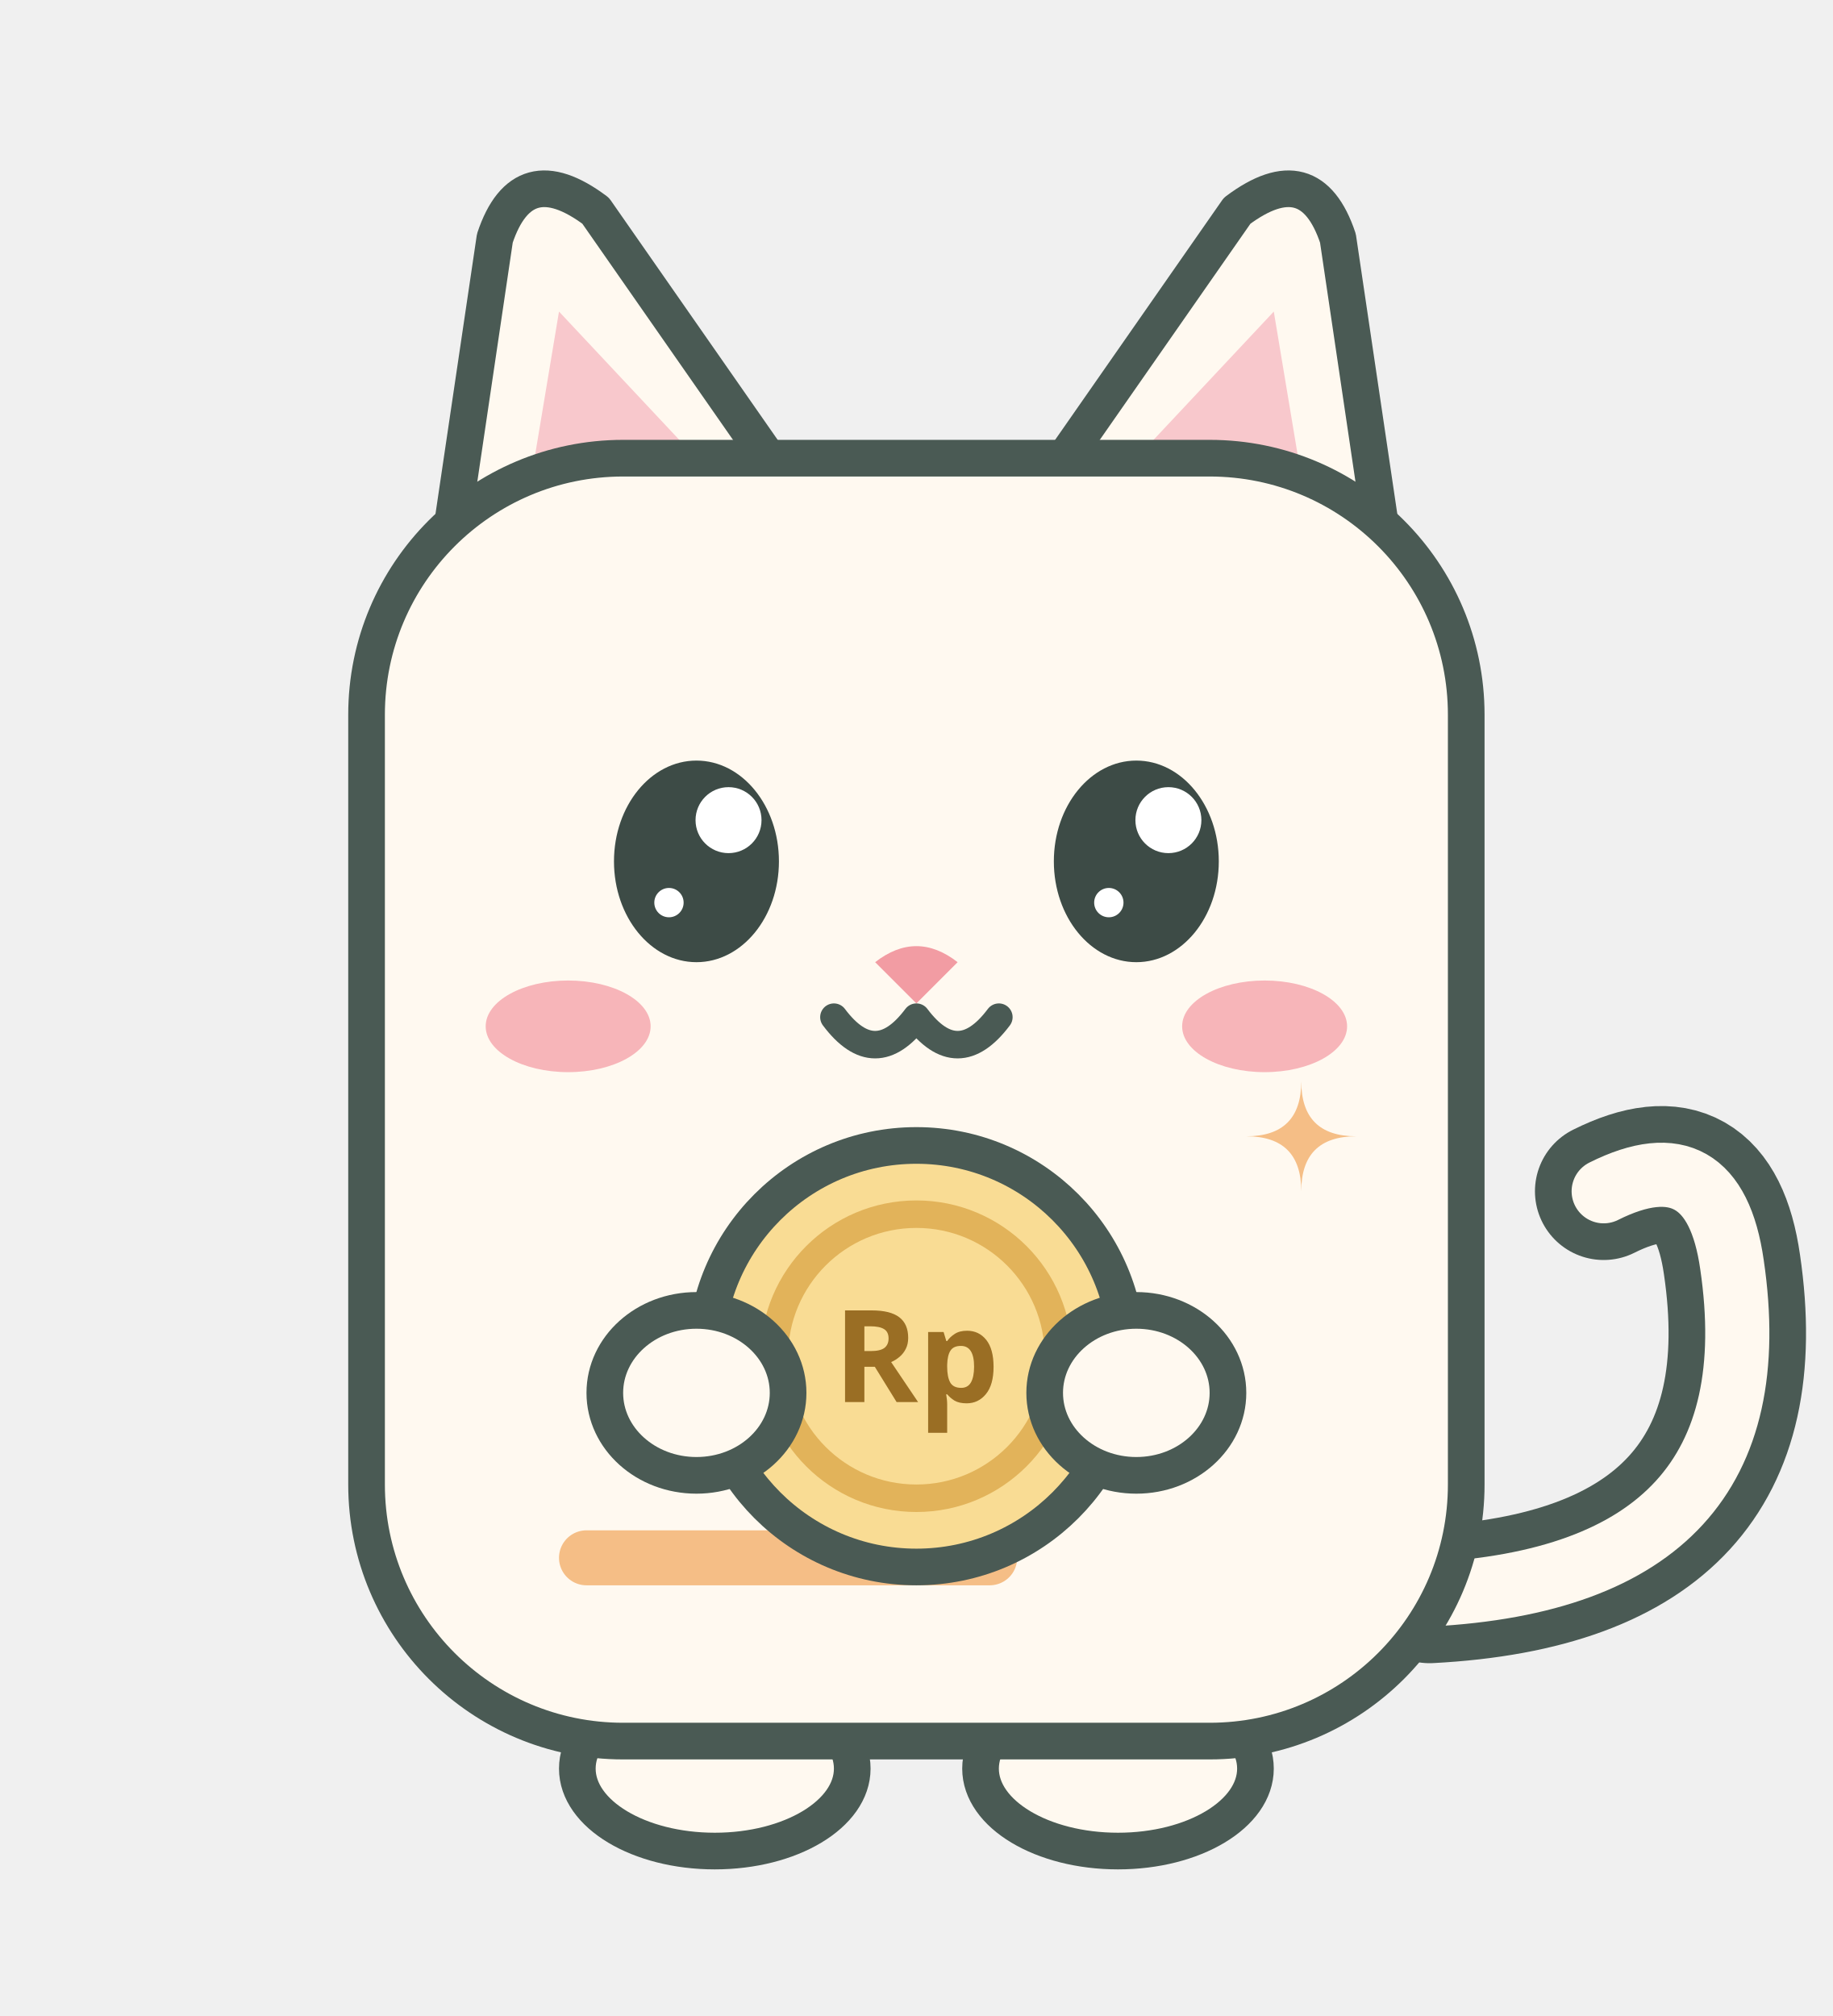
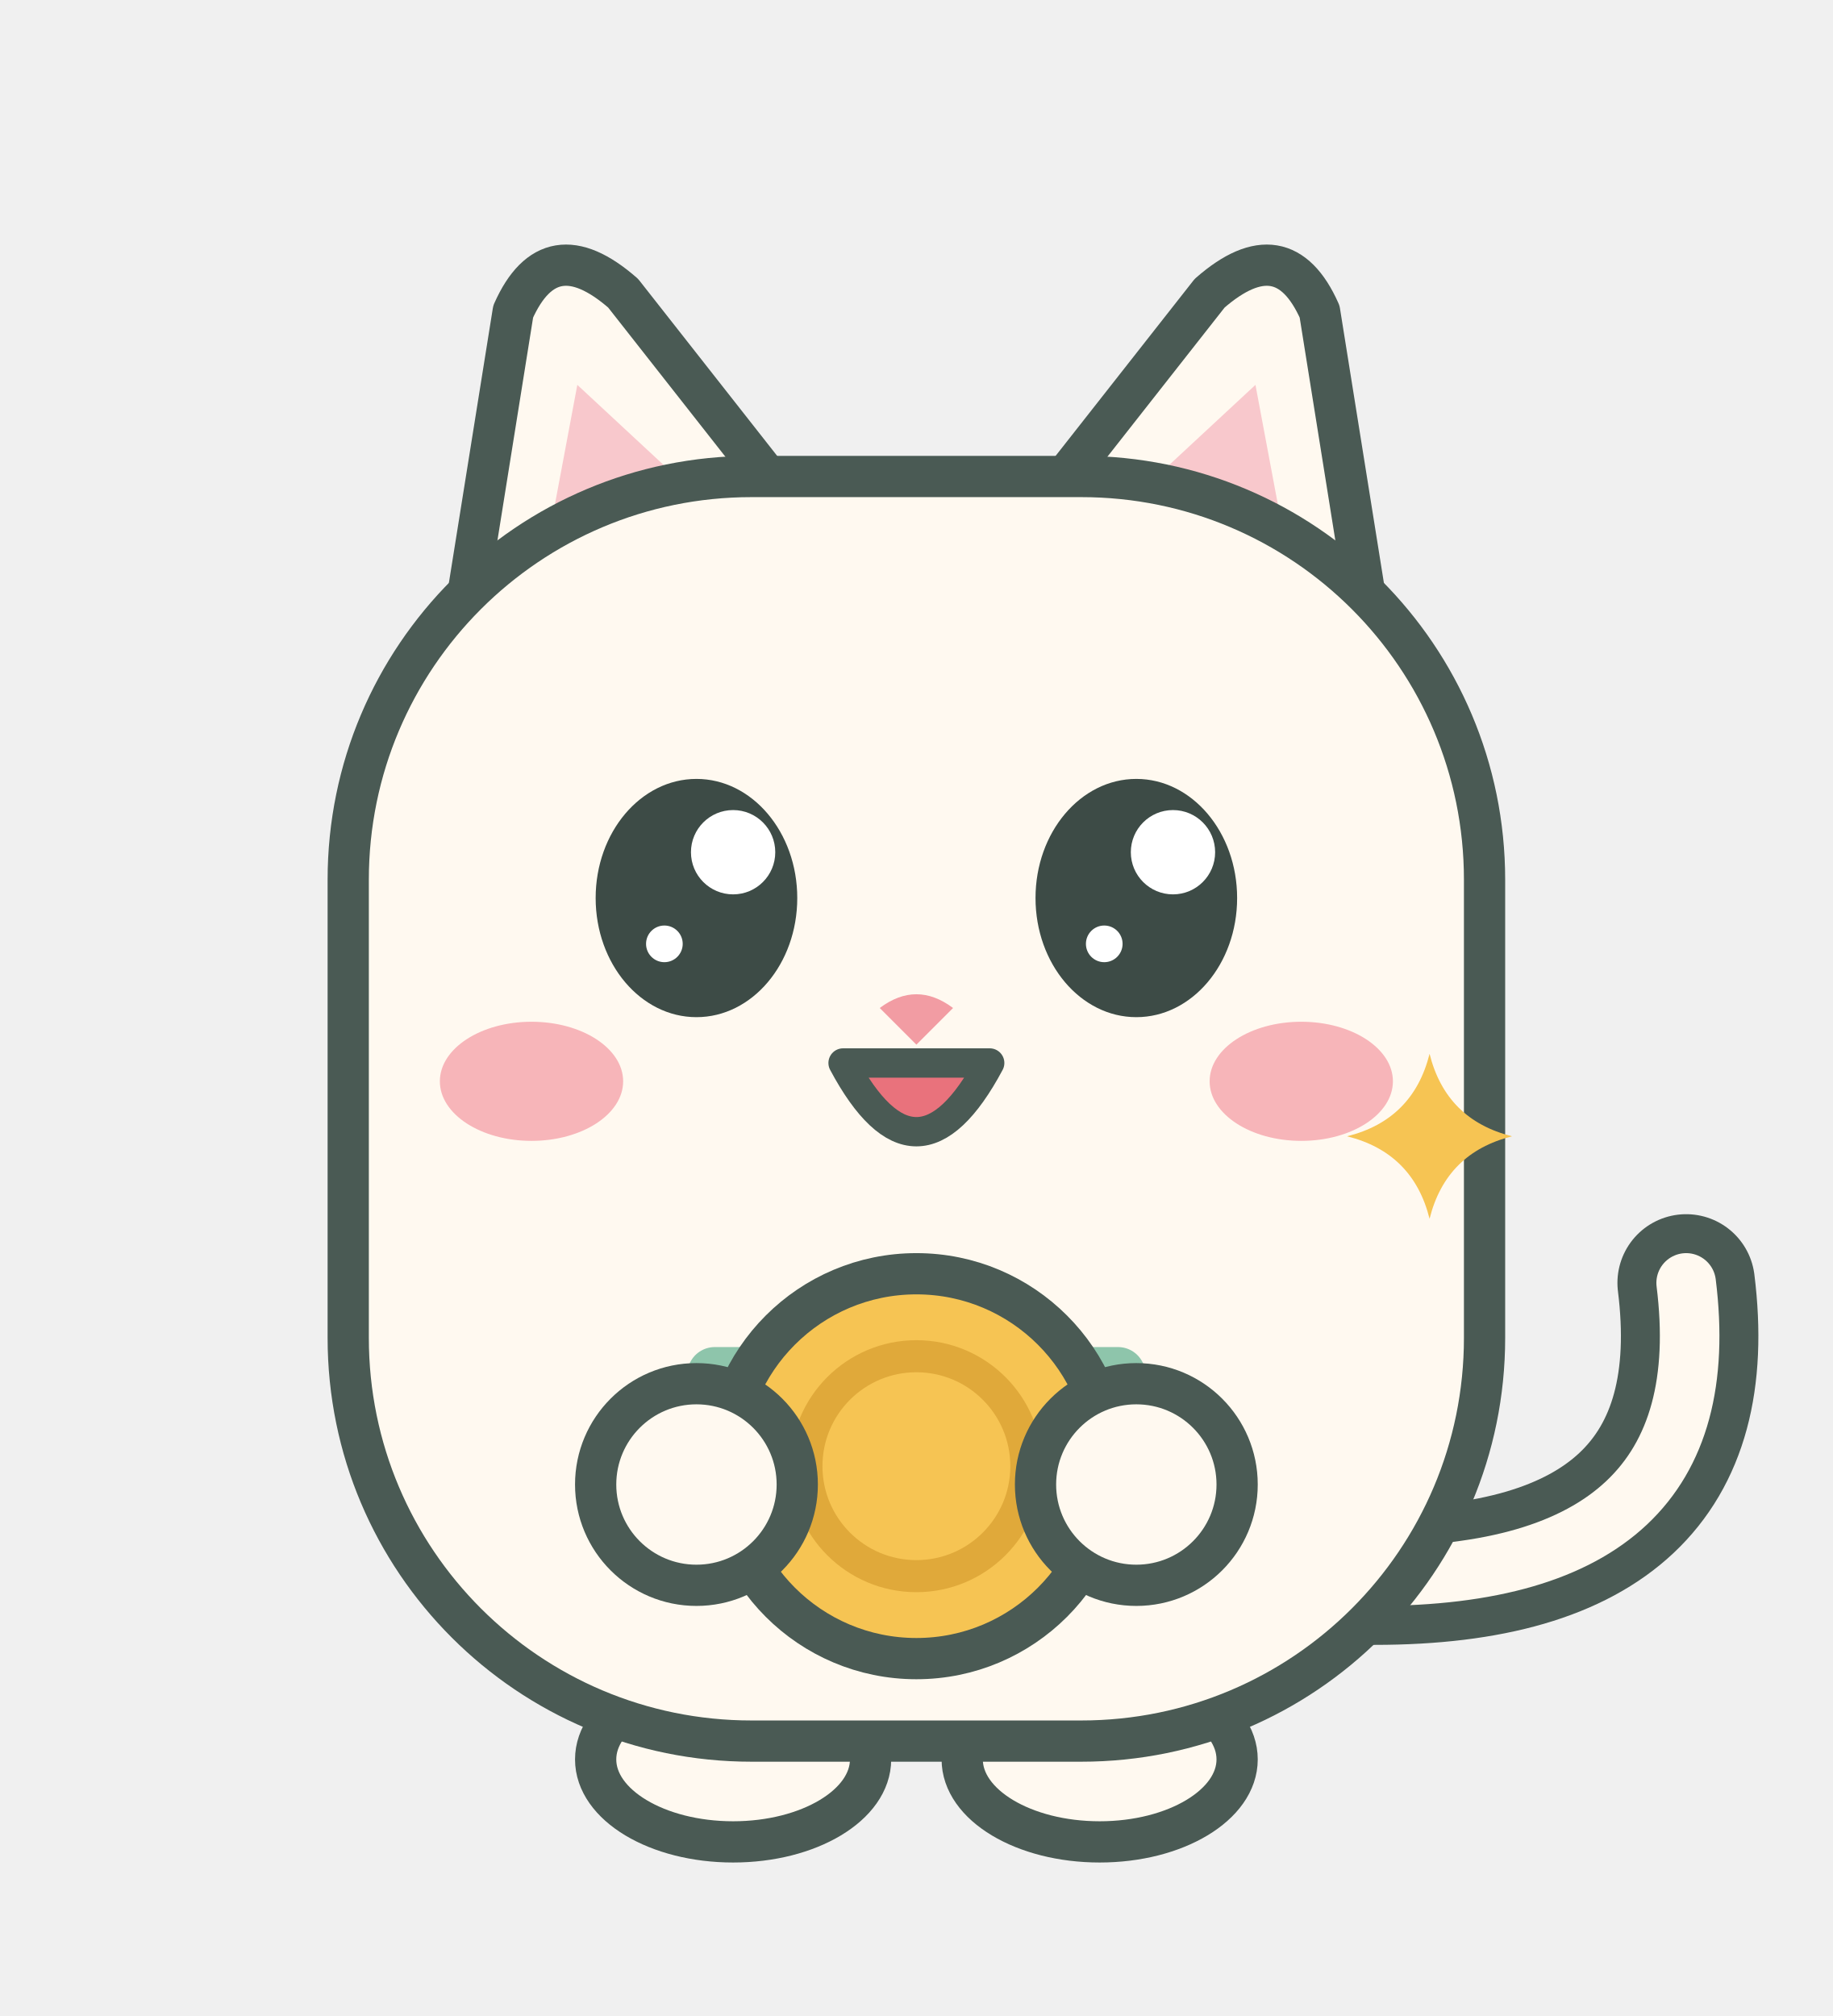
<svg xmlns="http://www.w3.org/2000/svg" width="200" height="220" viewBox="0 0 200 220">
-   <path d="M156 174 Q194 172 189 138 Q187 124 175 130" fill="none" stroke="#4A5A54" stroke-width="15" stroke-linecap="round" />
-   <path d="M156 174 Q194 172 189 138 Q187 124 175 130" fill="none" stroke="#FFF9F0" stroke-width="7" stroke-linecap="round" />
-   <ellipse cx="78" cy="193" rx="15" ry="9" fill="#FFF9F0" stroke="#4A5A54" stroke-width="4" />
-   <ellipse cx="122" cy="193" rx="15" ry="9" fill="#FFF9F0" stroke="#4A5A54" stroke-width="4" />
-   <path d="M46 80 L54 26 Q57 17 65 23 L88 56 Z" fill="#FFF9F0" stroke="#4A5A54" stroke-width="4" stroke-linejoin="round" />
-   <path d="M154 80 L146 26 Q143 17 135 23 L112 56 Z" fill="#FFF9F0" stroke="#4A5A54" stroke-width="4" stroke-linejoin="round" />
-   <path d="M58 52 L61 34 L76 50 Z" fill="#F8C8CC" />
-   <path d="M142 52 L139 34 L124 50 Z" fill="#F8C8CC" />
-   <rect x="40" y="50" width="120" height="140" rx="28" fill="#FFF9F0" stroke="#4A5A54" stroke-width="4" />
-   <ellipse cx="76" cy="94" rx="9" ry="11" fill="#3D4B46" />
-   <circle cx="79.5" cy="89.5" r="3.6" fill="#FFFFFF" />
-   <circle cx="73" cy="98.5" r="1.6" fill="#FFFFFF" />
-   <ellipse cx="124" cy="94" rx="9" ry="11" fill="#3D4B46" />
-   <circle cx="127.5" cy="89.5" r="3.6" fill="#FFFFFF" />
-   <circle cx="121" cy="98.5" r="1.6" fill="#FFFFFF" />
-   <ellipse cx="62" cy="112" rx="9" ry="5" fill="#F7B5B9" />
-   <ellipse cx="138" cy="112" rx="9" ry="5" fill="#F7B5B9" />
-   <path d="M95.5 105 Q100 101.5 104.5 105 L100 109.5 Z" fill="#F29CA3" />
-   <path d="M91 111 Q95.5 117 100 111 Q104.5 117 109 111" fill="none" stroke="#4A5A54" stroke-width="3" stroke-linecap="round" stroke-linejoin="round" />
-   <line x1="64" y1="170" x2="108" y2="170" stroke="#F5BE86" stroke-width="6" stroke-linecap="round" />
-   <circle cx="100" cy="148" r="23" fill="#F9DC94" stroke="#4A5A54" stroke-width="4" />
-   <circle cx="100" cy="148" r="15.5" fill="none" stroke="#E2B35A" stroke-width="3" />
-   <text x="100" y="153" text-anchor="middle" font-family="Poppins, sans-serif" font-size="14" font-weight="600" fill="#9A6E24">Rp</text>
-   <ellipse cx="76" cy="152" rx="10" ry="9" fill="#FFF9F0" stroke="#4A5A54" stroke-width="4" />
-   <ellipse cx="124" cy="152" rx="10" ry="9" fill="#FFF9F0" stroke="#4A5A54" stroke-width="4" />
-   <path d="M142 118 Q142 124 148 124 Q142 124 142 130 Q142 124 136 124 Q142 124 142 118 Z" fill="#F5BE86" />
+   <path d="M150 172 Q188 172 184 140" fill="none" stroke="#4A5A54" stroke-width="15" stroke-linecap="round" />
+   <path d="M150 172 Q188 172 184 140" fill="none" stroke="#FFF9F0" stroke-width="6.5" stroke-linecap="round" />
+   <ellipse cx="80" cy="192" rx="15" ry="9" fill="#FFF9F0" stroke="#4A5A54" stroke-width="4.5" />
+   <ellipse cx="120" cy="192" rx="15" ry="9" fill="#FFF9F0" stroke="#4A5A54" stroke-width="4.5" />
+   <path d="M48 84 L56 34 Q60 25 68 32 L90 60 Z" fill="#FFF9F0" stroke="#4A5A54" stroke-width="4.5" stroke-linejoin="round" />
+   <path d="M152 84 L144 34 Q140 25 132 32 L110 60 Z" fill="#FFF9F0" stroke="#4A5A54" stroke-width="4.5" stroke-linejoin="round" />
+   <path d="M60 58 L63 42 L77 55 Z" fill="#F8C8CC" />
+   <path d="M140 58 L137 42 L123 55 Z" fill="#F8C8CC" />
+   <rect x="38" y="52" width="124" height="138" rx="44" fill="#FFF9F0" stroke="#4A5A54" stroke-width="4.5" />
+   <line x1="78" y1="150" x2="122" y2="150" stroke="#8EC5AB" stroke-width="6" stroke-linecap="round" />
+   <line x1="78" y1="164" x2="108" y2="164" stroke="#8EC5AB" stroke-width="6" stroke-linecap="round" />
+   <ellipse cx="76" cy="98" rx="11" ry="13" fill="#3D4B46" />
+   <circle cx="80" cy="93" r="4.6" fill="#FFFFFF" />
+   <circle cx="72.5" cy="103" r="2" fill="#FFFFFF" />
+   <ellipse cx="124" cy="98" rx="11" ry="13" fill="#3D4B46" />
+   <circle cx="128" cy="93" r="4.6" fill="#FFFFFF" />
+   <circle cx="120.5" cy="103" r="2" fill="#FFFFFF" />
+   <ellipse cx="58" cy="118" rx="10" ry="6.5" fill="#F7B5B9" />
+   <ellipse cx="142" cy="118" rx="10" ry="6.5" fill="#F7B5B9" />
+   <path d="M96 110 Q100 107 104 110 L100 114 Z" fill="#F29CA3" />
+   <path d="M92 116 Q100 131 108 116 Z" fill="#E9727C" stroke="#4A5A54" stroke-width="3.2" stroke-linejoin="round" />
+   <circle cx="100" cy="160" r="21" fill="#F6C453" stroke="#4A5A54" stroke-width="4.5" />
+   <circle cx="100" cy="160" r="12" fill="none" stroke="#E0A93A" stroke-width="3.5" />
+   <circle cx="76" cy="162" r="11" fill="#FFF9F0" stroke="#4A5A54" stroke-width="4.5" />
+   <circle cx="124" cy="162" r="11" fill="#FFF9F0" stroke="#4A5A54" stroke-width="4.5" />
+   <path d="M156 115 Q157.8 122.2 165 124 Q157.8 125.8 156 133 Q154.2 125.8 147 124 Q154.2 122.2 156 115 Z" fill="#F6C453" />
</svg>
